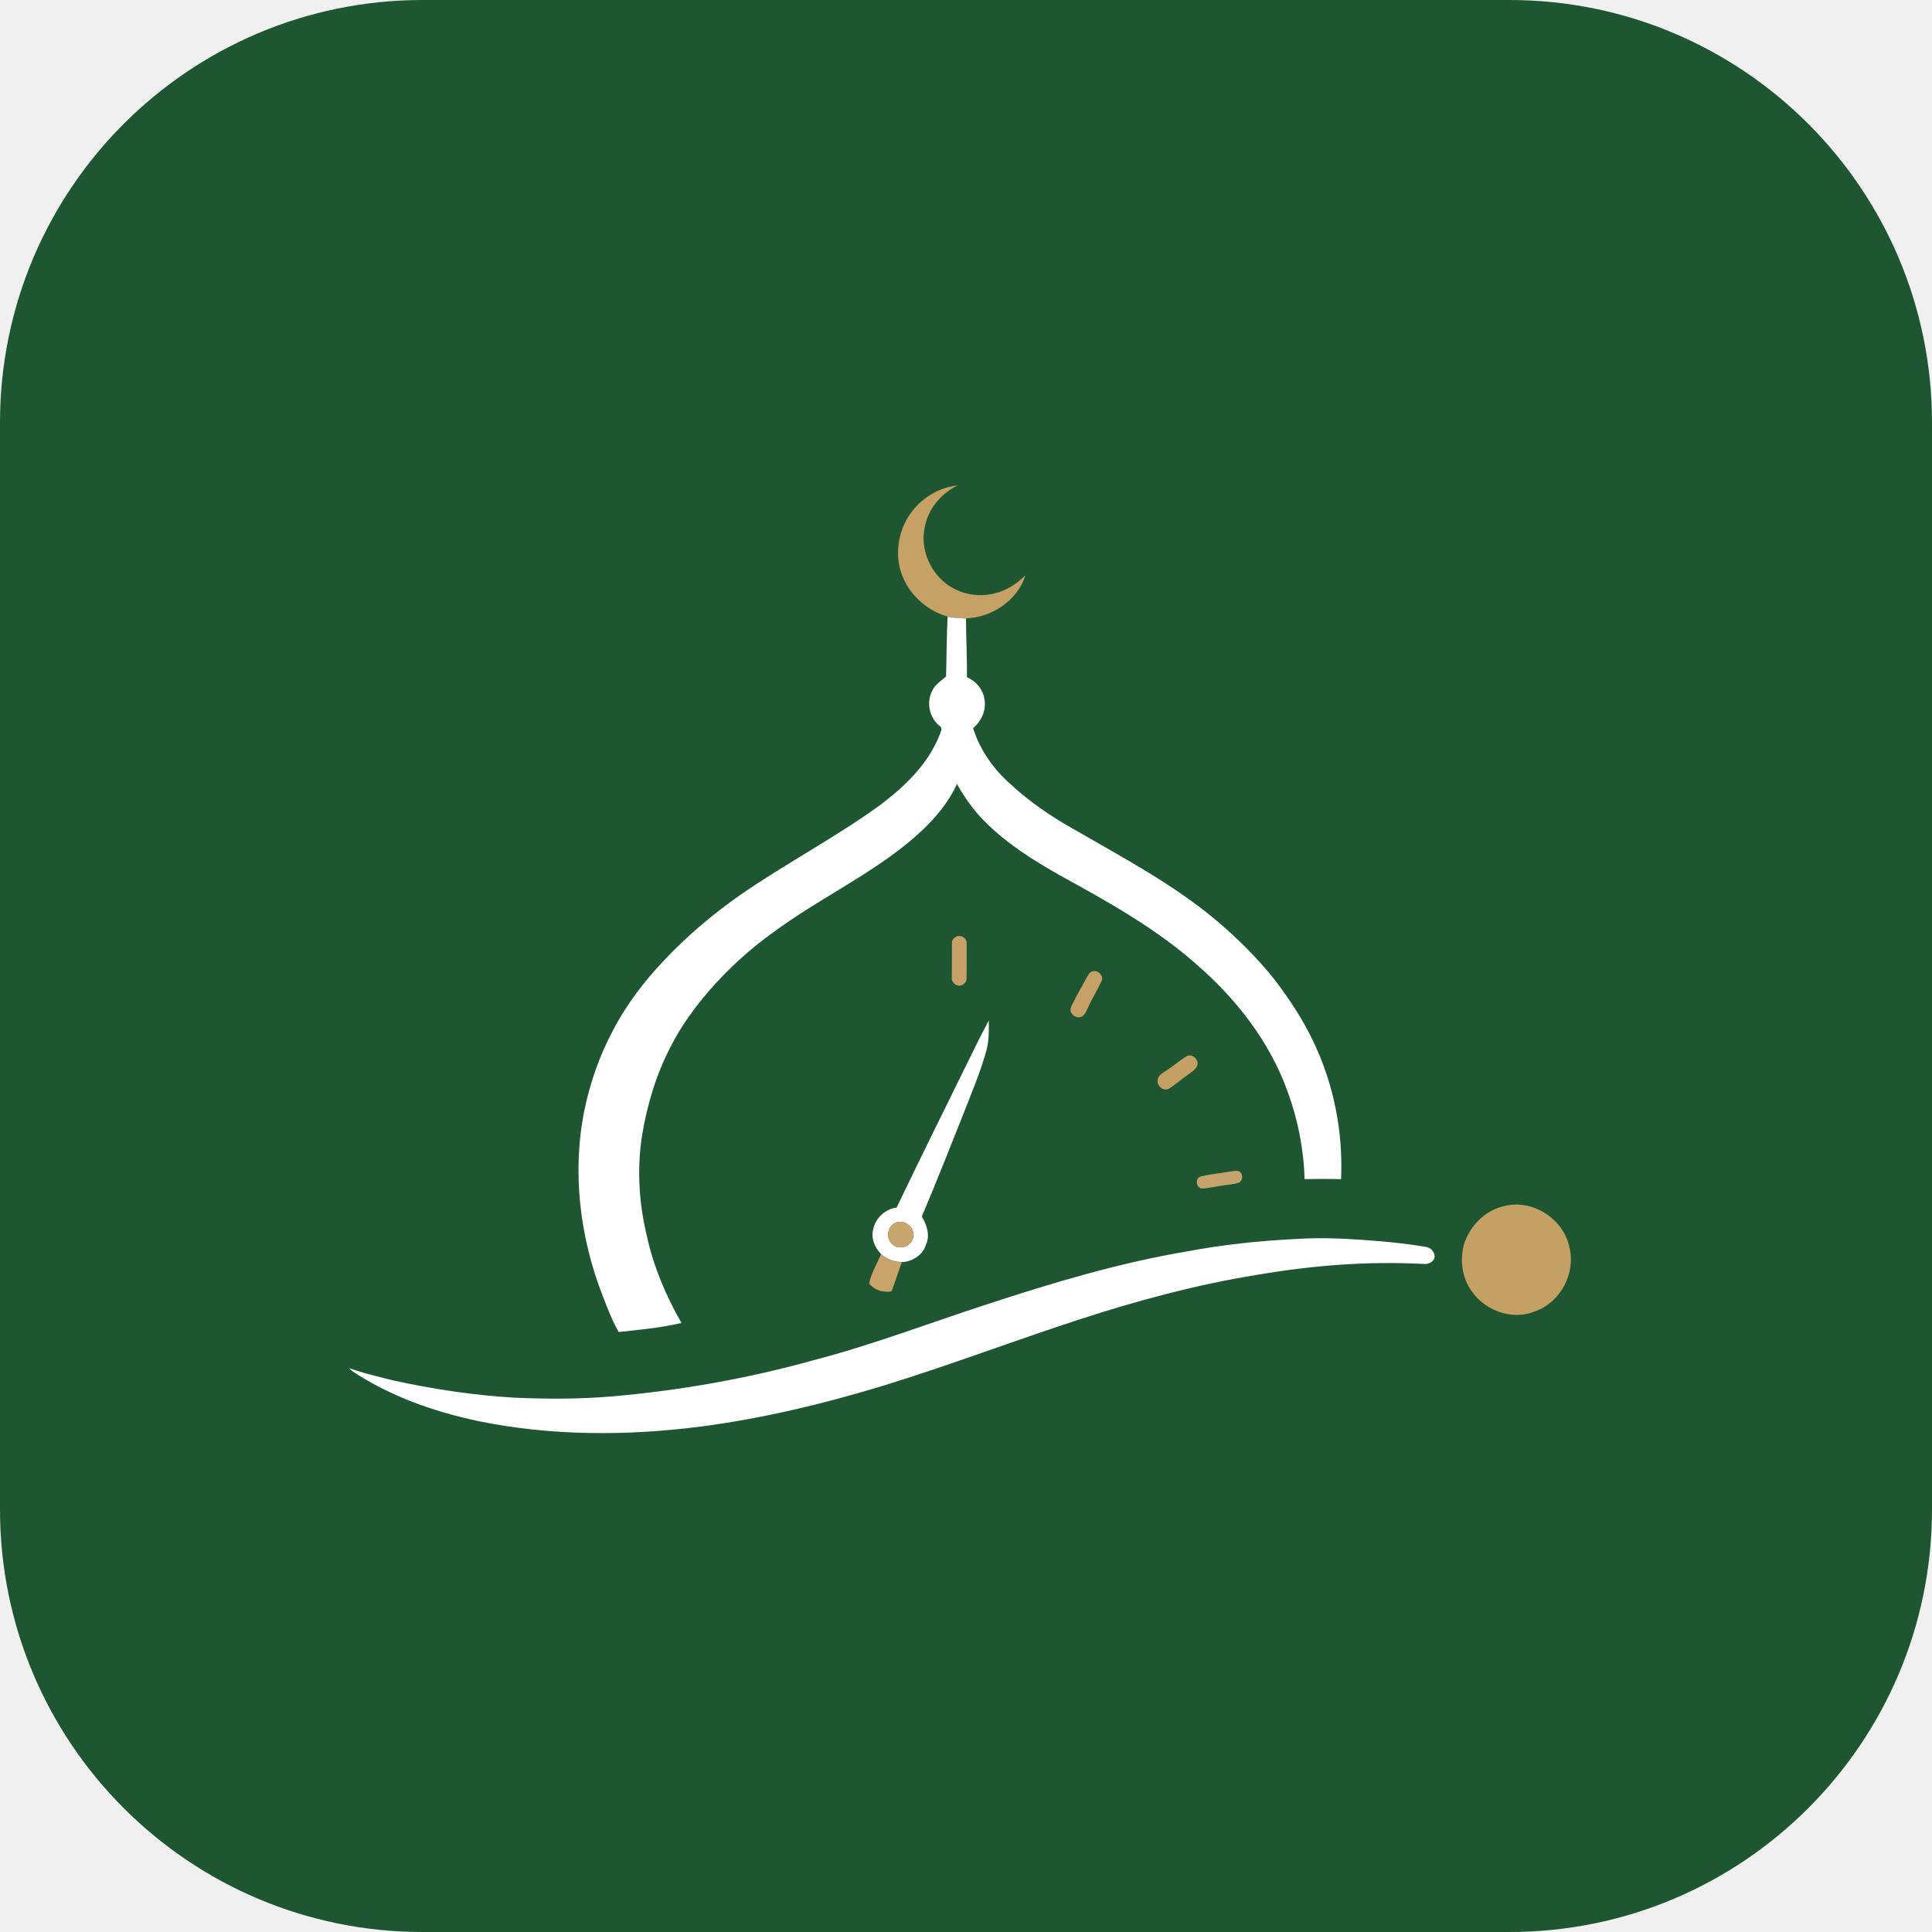
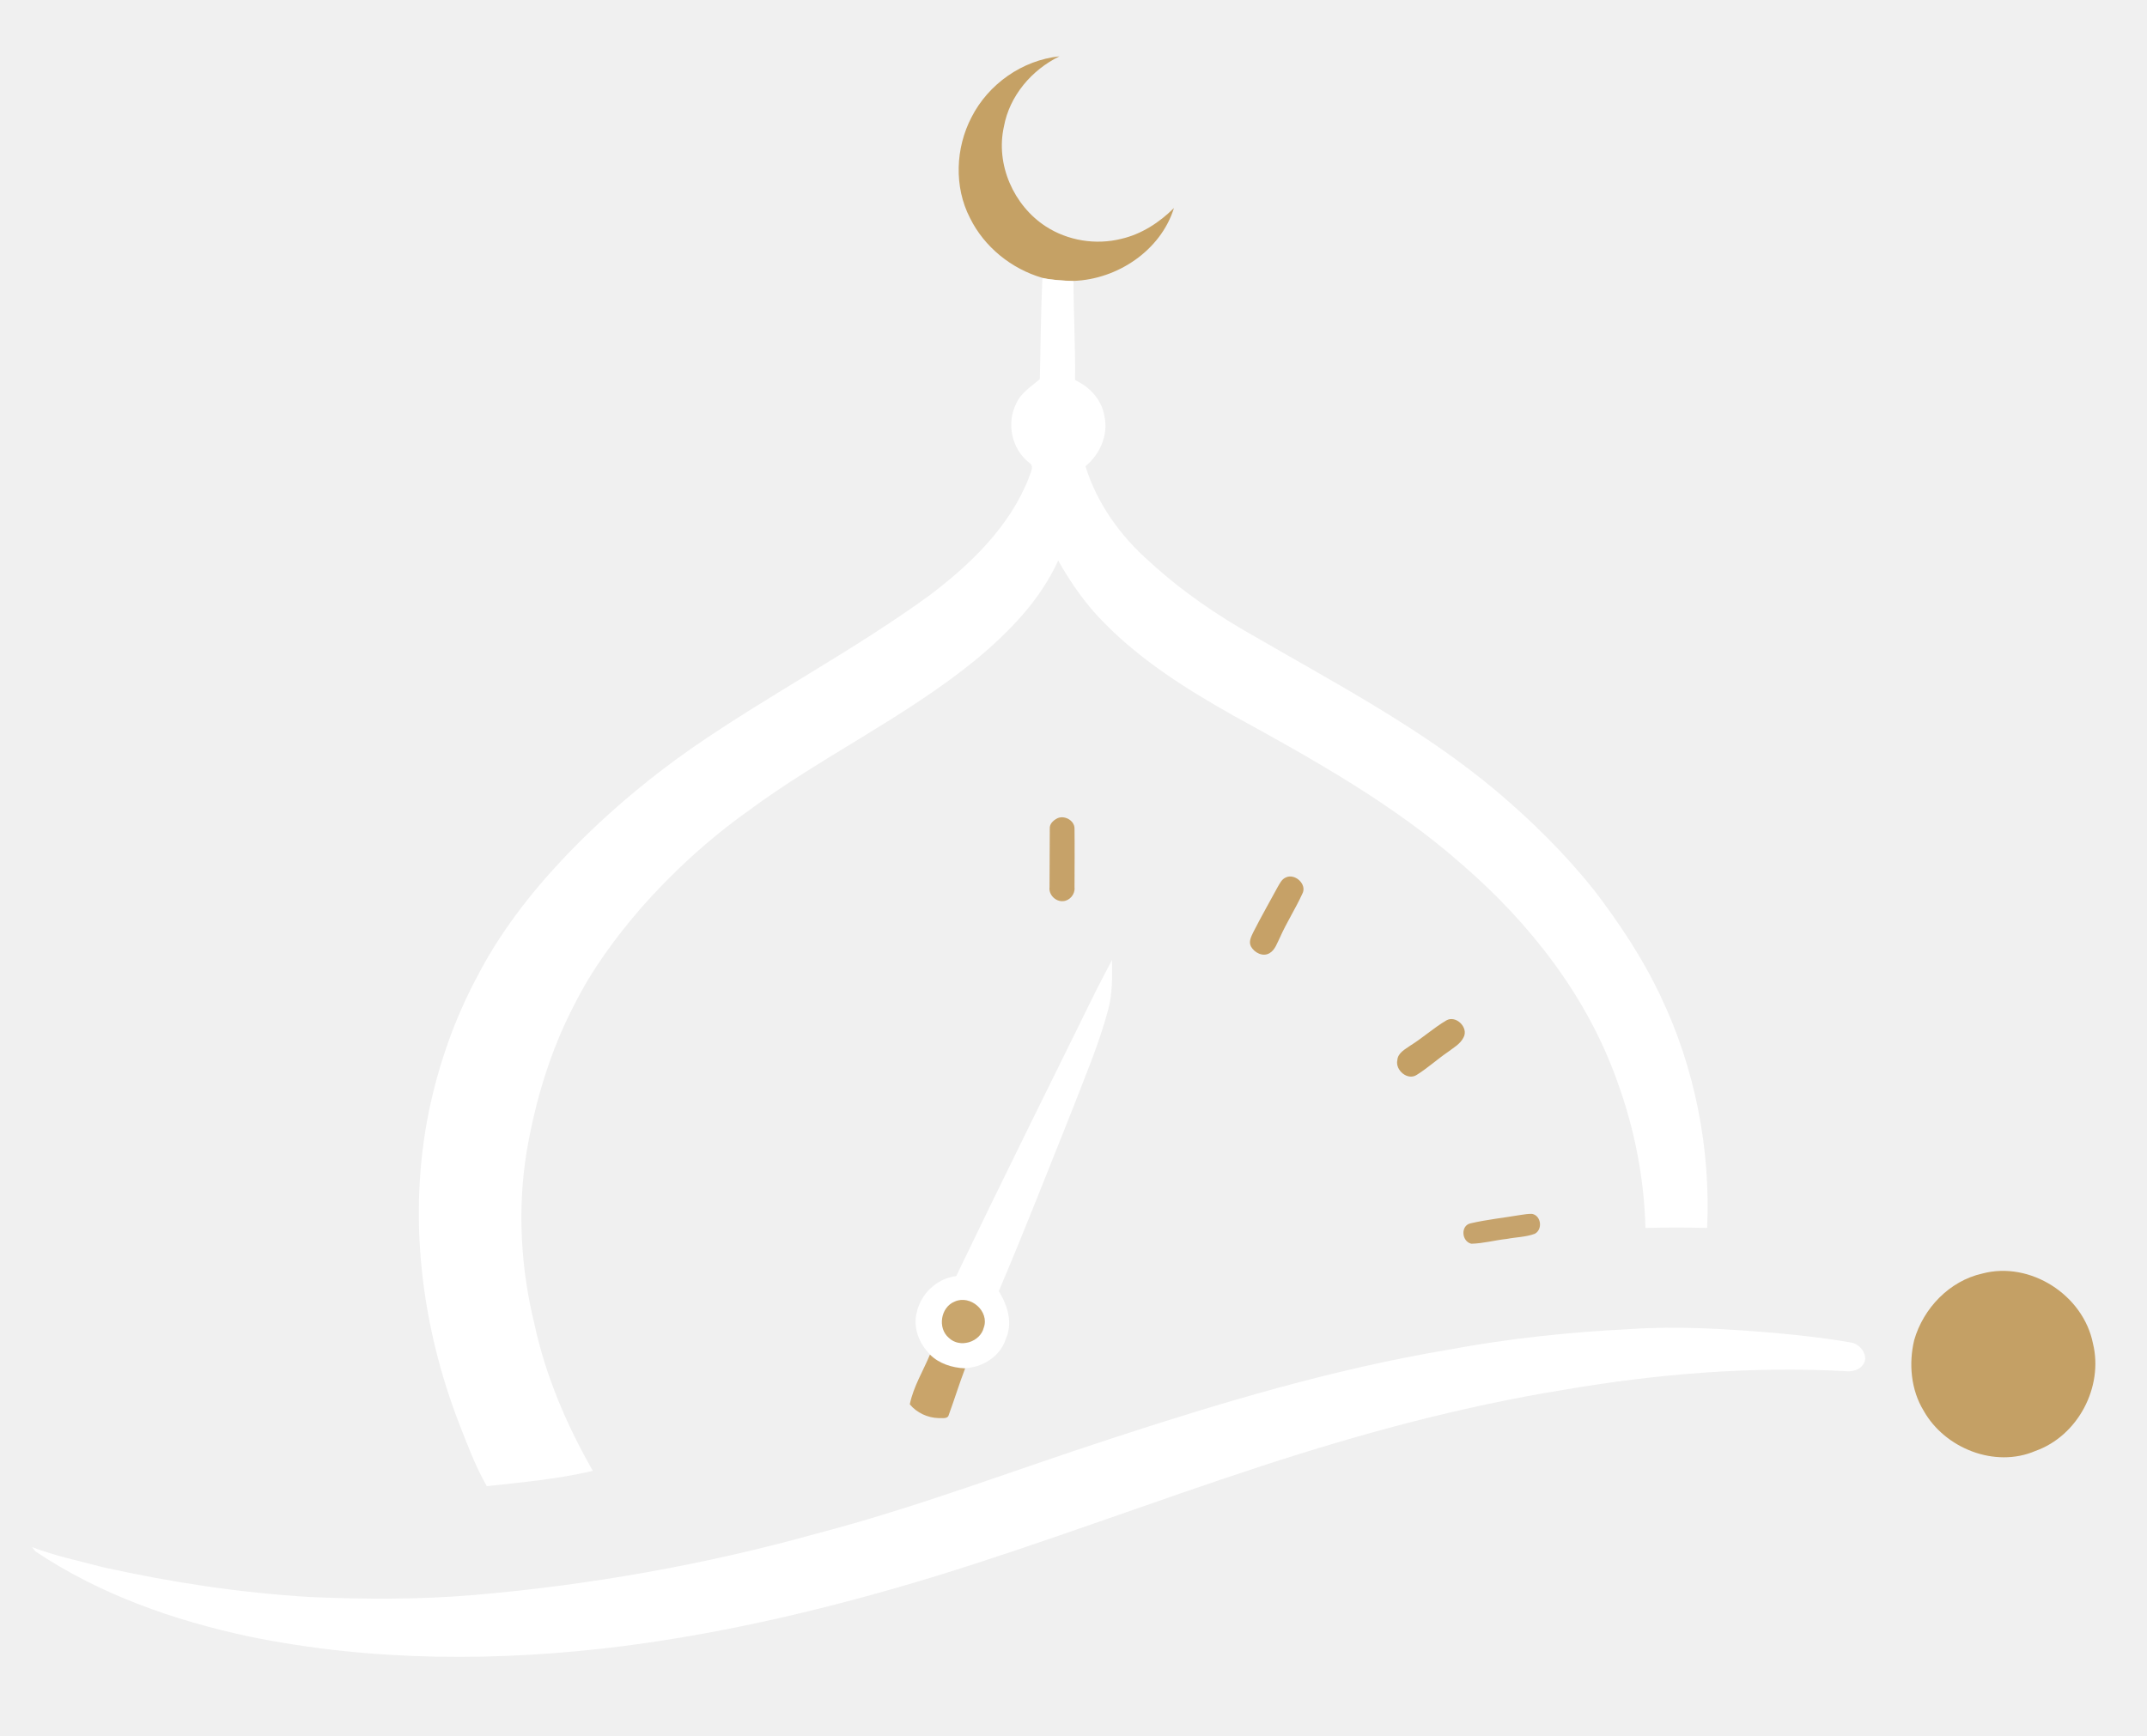
- <svg xmlns="http://www.w3.org/2000/svg" viewBox="0 0 512 512" role="img" aria-label="Prayer Times">
-   <rect width="512" height="512" rx="112" fill="#1e5631" />
-   <g transform="translate(256 256) scale(0.4) translate(-421 -340.5)">
-     <style type="text/css">
+ <svg xmlns="http://www.w3.org/2000/svg" version="1.1" id="Layer_1" x="0px" y="0px" viewBox="0 0 842 681" style="enable-background:new 0 0 842 681;" xml:space="preserve">
+   <style type="text/css">
	.st0{fill:#C5A165;}
	.st1{fill:#FFFFFF;}
	.st2{fill:#C6A269;}
	.st3{fill:#C6A167;}
	.st4{fill:#C4A065;}
	.st5{fill:#C6A36C;}
	.st6{fill:#C9A66D;}
	.st7{fill:#C9A46A;}
</style>
+   <g>
+     <path class="st0" d="M381,46c6.6-13,19.9-22.4,34.5-23.9c-10.9,5.3-19.6,15.5-21.8,27.6c-3.3,14.8,3.8,30.9,16.4,39.1   c8.6,5.6,19.6,7.4,29.6,4.9c7.9-1.8,15-6.4,20.7-12.1c-5.2,16.7-22.2,28-39.4,28.6c-4.1-0.1-8.2-0.3-12.2-1.2   c-12.1-3.5-22.8-12.1-28.4-23.5C374.1,73.3,374.7,58.1,381,46z" />
+   </g>
+   <g>
+     <path class="st1" d="M408.8,109.1c4,0.8,8.1,1,12.2,1.2c0,12.9,0.8,25.9,0.6,38.8c5.7,2.6,10.4,7.6,11.5,14   c1.7,7.4-1.7,15.1-7.4,19.8c4.5,14.6,13.7,27.4,25.1,37.4c12.5,11.5,26.5,21.1,41.3,29.4c32.6,18.9,66.3,36.6,95.2,61   c13.7,11.6,26.5,24.3,37.8,38.4c10,13.1,19.2,26.9,26.2,41.8c13.4,28.1,19.6,59.7,18.2,90.8c-8-0.2-16.1-0.2-24.2,0   c-0.5-19.8-4.4-39.4-11.2-57.9c-11.8-33.1-34.1-61.6-60.4-84.4c-27-23.9-58.7-41.5-90.2-58.8c-17.9-10.1-35.6-21.2-50.1-35.9   c-7.4-7.3-13.3-15.8-18.4-24.8c-7.2,15.8-19.6,28.4-32.8,39.3c-27.7,22.5-60.3,37.8-88.9,59c-15.4,11-29.5,23.9-42,38.1   c-10,11.6-19.2,24.1-26.1,37.9c-9.4,18-15.3,37.8-18.7,57.8c-3.6,22.4-2.3,45.4,3.1,67.5c4.4,20.3,12.6,39.5,22.9,57.5   c-13.7,3.2-27.7,4.5-41.6,6c-4.4-7.7-7.5-16-10.7-24.2c-15.1-38.8-20.3-81.9-12-122.8c3.8-18.4,10.1-36.4,19-53   c8.8-17,20.6-32.3,33.7-46.2c15.3-16.2,32.4-30.7,50.7-43.5c30.4-21,63.2-38.1,93-59.8c16.1-12.2,31.4-26.9,38.9-46.1   c0.5-1.8,2.4-4.5,0.1-5.9c-6.8-5.3-9-15.4-5.1-23.1c1.8-4.3,6-6.8,9.3-9.7C408.1,135.6,408.2,122.3,408.8,109.1z" />
+   </g>
+   <g>
+     <path class="st2" d="M414.3,321.2c2.8-1.7,7.1,0.5,7.1,3.8c0.1,7.7,0,15.4,0,23.1c0.3,2.6-1.8,5.2-4.4,5.4c-3,0.3-5.8-2.5-5.4-5.5   c0.1-7.7,0-15.4,0.1-23C411.6,323.3,412.9,322,414.3,321.2z" />
+   </g>
+   <g>
+     <path class="st3" d="M504.3,344.2c3.6-1.7,8.5,2.8,6.4,6.5c-2.7,5.9-6.2,11.3-8.8,17.2c-1.1,2.1-1.8,4.7-4,6   c-2.6,1.6-6-0.2-7.3-2.6c-1-1.9,0.1-3.9,0.9-5.6c3-5.9,6.3-11.7,9.5-17.6C501.9,346.6,502.6,344.9,504.3,344.2z" />
+   </g>
+   <g>
    <g>
-       <path class="st0" d="M381,46c6.6-13,19.9-22.4,34.5-23.9c-10.9,5.3-19.6,15.5-21.8,27.6c-3.3,14.8,3.8,30.9,16.4,39.1   c8.6,5.6,19.6,7.4,29.6,4.9c7.9-1.8,15-6.4,20.7-12.1c-5.2,16.7-22.2,28-39.4,28.6c-4.1-0.1-8.2-0.3-12.2-1.2   c-12.1-3.5-22.8-12.1-28.4-23.5C374.1,73.3,374.7,58.1,381,46z" />
-     </g>
-     <g>
-       <path class="st1" d="M408.8,109.1c4,0.8,8.1,1,12.2,1.2c0,12.9,0.8,25.9,0.6,38.8c5.7,2.6,10.4,7.6,11.5,14   c1.7,7.4-1.7,15.1-7.4,19.8c4.5,14.6,13.7,27.4,25.1,37.4c12.5,11.5,26.5,21.1,41.3,29.4c32.6,18.9,66.3,36.6,95.2,61   c13.7,11.6,26.5,24.3,37.8,38.4c10,13.1,19.2,26.9,26.2,41.8c13.4,28.1,19.6,59.7,18.2,90.8c-8-0.2-16.1-0.2-24.2,0   c-0.5-19.8-4.4-39.4-11.2-57.9c-11.8-33.1-34.1-61.6-60.4-84.4c-27-23.9-58.7-41.5-90.2-58.8c-17.9-10.1-35.6-21.2-50.1-35.9   c-7.4-7.3-13.3-15.8-18.4-24.8c-7.2,15.8-19.6,28.4-32.8,39.3c-27.7,22.5-60.3,37.8-88.9,59c-15.4,11-29.5,23.9-42,38.1   c-10,11.6-19.2,24.1-26.1,37.9c-9.4,18-15.3,37.8-18.7,57.8c-3.6,22.4-2.3,45.4,3.1,67.5c4.4,20.3,12.6,39.5,22.9,57.5   c-13.7,3.2-27.7,4.5-41.6,6c-4.4-7.7-7.5-16-10.7-24.2c-15.1-38.8-20.3-81.9-12-122.8c3.8-18.4,10.1-36.4,19-53   c8.8-17,20.6-32.3,33.7-46.2c15.3-16.2,32.4-30.7,50.7-43.5c30.4-21,63.2-38.1,93-59.8c16.1-12.2,31.4-26.9,38.9-46.1   c0.5-1.8,2.4-4.5,0.1-5.9c-6.8-5.3-9-15.4-5.1-23.1c1.8-4.3,6-6.8,9.3-9.7C408.1,135.6,408.2,122.3,408.8,109.1z" />
-     </g>
-     <g>
-       <path class="st2" d="M414.3,321.2c2.8-1.7,7.1,0.5,7.1,3.8c0.1,7.7,0,15.4,0,23.1c0.3,2.6-1.8,5.2-4.4,5.4c-3,0.3-5.8-2.5-5.4-5.5   c0.1-7.7,0-15.4,0.1-23C411.6,323.3,412.9,322,414.3,321.2z" />
-     </g>
-     <g>
-       <path class="st3" d="M504.3,344.2c3.6-1.7,8.5,2.8,6.4,6.5c-2.7,5.9-6.2,11.3-8.8,17.2c-1.1,2.1-1.8,4.7-4,6   c-2.6,1.6-6-0.2-7.3-2.6c-1-1.9,0.1-3.9,0.9-5.6c3-5.9,6.3-11.7,9.5-17.6C501.9,346.6,502.6,344.9,504.3,344.2z" />
-     </g>
-     <g>
-       <g>
-         <path class="st1" d="M429.7,388.9c2.1-4.1,4.2-8.2,6.4-12.3c0.1,6.5,0.2,13.2-1.5,19.5c-3.6,13.5-9.1,26.3-14.1,39.3    c-9.5,23.8-18.8,47.6-28.8,71.1c3.4,5.5,5.6,12.4,2.8,18.6c-2.1,6.9-9,11.3-16,11.6c-5-0.2-10.1-1.8-13.8-5.4    c-4.2-4.2-6.7-10.4-5.2-16.3c1.5-7.4,7.9-13.5,15.5-14.4C392.9,463.3,411.4,426.1,429.7,388.9z M374.4,510.6    c-5.5,2.2-6.8,10.4-2.2,14.2c4.2,4.2,12.2,1.8,13.7-4C388.1,514.4,380.6,507.8,374.4,510.6z" />
-       </g>
-     </g>
-     <g>
-       <path class="st4" d="M567.2,400.3c3.8-2.2,8.8,2.8,6.8,6.6c-1.3,2.7-4,4.1-6.2,5.8c-4.1,2.8-7.8,6.2-12.1,8.9   c-3.6,2.5-8.6-1.8-7.7-5.7c0.2-2.9,3.1-4.3,5.2-5.8C558,407.1,562.3,403.2,567.2,400.3z" />
-     </g>
-     <g>
-       <path class="st5" d="M596.4,476.6c1.5-0.2,3-0.5,4.5-0.4c3.5,0.7,4.2,6.1,1,7.8c-3.5,1.3-7.3,1.3-10.9,2c-4.7,0.5-9.3,1.8-14,1.9   c-3.8-0.9-4.3-7.1-0.3-8C583.2,478.4,589.9,477.7,596.4,476.6z" />
-     </g>
-     <g>
-       <path class="st4" d="M777.4,499.6c18.8-5,39.6,8.4,43.4,27.4c4.2,17.1-5.9,36.3-22.6,42.2c-15.8,6.8-35.5-1-43.8-15.8   c-5-8.2-5.9-18.5-3.7-27.7C754.3,513.2,764.5,502.5,777.4,499.6z" />
-     </g>
-     <g>
-       <path class="st6" d="M374.4,510.6c6.2-2.8,13.7,3.8,11.4,10.2c-1.4,5.7-9.4,8.2-13.7,4C367.6,521,368.9,512.8,374.4,510.6z" />
-     </g>
-     <g>
-       <path class="st1" d="M567.9,529.5c23.5-4.4,47.2-6.9,71-8.1c19.1-1.3,38.2-0.1,57.2,1.5c9.9,0.9,19.7,2,29.5,3.7   c3.2,0.4,5.8,3.2,5.9,6.4c-0.3,3.6-4.3,5.3-7.5,4.9c-36.8-2-73.8,1-110.1,7.2c-40.4,6.5-79.9,17.2-118.8,29.9   c-42.9,14-85,30-128.1,43.3c-39.9,12.2-80.7,22-122.2,27.4c-48.8,6.2-98.7,6.2-147-3.7c-29.6-6.3-58.6-16.5-83.9-33.4   c-0.3-0.4-1-1.3-1.4-1.7c9.2,3.5,18.8,5.5,28.3,8c26.7,5.9,53.8,10,81,11.6c21.4,0.9,42.8,1,64.1-0.8c45.3-3.9,90.2-11.8,134-24   c39.2-10.2,77-24.7,115.4-37.2C478.9,550.2,522.8,537.1,567.9,529.5z" />
-     </g>
-     <g>
-       <path class="st7" d="M364.7,531.4c3.6,3.6,8.8,5.2,13.8,5.4c-2.3,6-4.2,12.2-6.4,18.2c-0.4,1.8-2.7,1.2-4,1.3   c-4.3-0.1-8.6-2.1-11.3-5.4C358.2,544,362,537.9,364.7,531.4z" />
+       <path class="st1" d="M429.7,388.9c2.1-4.1,4.2-8.2,6.4-12.3c0.1,6.5,0.2,13.2-1.5,19.5c-3.6,13.5-9.1,26.3-14.1,39.3    c-9.5,23.8-18.8,47.6-28.8,71.1c3.4,5.5,5.6,12.4,2.8,18.6c-2.1,6.9-9,11.3-16,11.6c-5-0.2-10.1-1.8-13.8-5.4    c-4.2-4.2-6.7-10.4-5.2-16.3c1.5-7.4,7.9-13.5,15.5-14.4C392.9,463.3,411.4,426.1,429.7,388.9z M374.4,510.6    c-5.5,2.2-6.8,10.4-2.2,14.2c4.2,4.2,12.2,1.8,13.7-4C388.1,514.4,380.6,507.8,374.4,510.6z" />
    </g>
  </g>
+   <g>
+     <path class="st4" d="M567.2,400.3c3.8-2.2,8.8,2.8,6.8,6.6c-1.3,2.7-4,4.1-6.2,5.8c-4.1,2.8-7.8,6.2-12.1,8.9   c-3.6,2.5-8.6-1.8-7.7-5.7c0.2-2.9,3.1-4.3,5.2-5.8C558,407.1,562.3,403.2,567.2,400.3z" />
+   </g>
+   <g>
+     <path class="st5" d="M596.4,476.6c1.5-0.2,3-0.5,4.5-0.4c3.5,0.7,4.2,6.1,1,7.8c-3.5,1.3-7.3,1.3-10.9,2c-4.7,0.5-9.3,1.8-14,1.9   c-3.8-0.9-4.3-7.1-0.3-8C583.2,478.4,589.9,477.7,596.4,476.6z" />
+   </g>
+   <g>
+     <path class="st4" d="M777.4,499.6c18.8-5,39.6,8.4,43.4,27.4c4.2,17.1-5.9,36.3-22.6,42.2c-15.8,6.8-35.5-1-43.8-15.8   c-5-8.2-5.9-18.5-3.7-27.7C754.3,513.2,764.5,502.5,777.4,499.6z" />
+   </g>
+   <g>
+     <path class="st6" d="M374.4,510.6c6.2-2.8,13.7,3.8,11.4,10.2c-1.4,5.7-9.4,8.2-13.7,4C367.6,521,368.9,512.8,374.4,510.6z" />
+   </g>
+   <g>
+     <path class="st1" d="M567.9,529.5c23.5-4.4,47.2-6.9,71-8.1c19.1-1.3,38.2-0.1,57.2,1.5c9.9,0.9,19.7,2,29.5,3.7   c3.2,0.4,5.8,3.2,5.9,6.4c-0.3,3.6-4.3,5.3-7.5,4.9c-36.8-2-73.8,1-110.1,7.2c-40.4,6.5-79.9,17.2-118.8,29.9   c-42.9,14-85,30-128.1,43.3c-39.9,12.2-80.7,22-122.2,27.4c-48.8,6.2-98.7,6.2-147-3.7c-29.6-6.3-58.6-16.5-83.9-33.4   c-0.3-0.4-1-1.3-1.4-1.7c9.2,3.5,18.8,5.5,28.3,8c26.7,5.9,53.8,10,81,11.6c21.4,0.9,42.8,1,64.1-0.8c45.3-3.9,90.2-11.8,134-24   c39.2-10.2,77-24.7,115.4-37.2C478.9,550.2,522.8,537.1,567.9,529.5z" />
+   </g>
+   <g>
+     <path class="st7" d="M364.7,531.4c3.6,3.6,8.8,5.2,13.8,5.4c-2.3,6-4.2,12.2-6.4,18.2c-0.4,1.8-2.7,1.2-4,1.3   c-4.3-0.1-8.6-2.1-11.3-5.4C358.2,544,362,537.9,364.7,531.4z" />
+   </g>
</svg>
